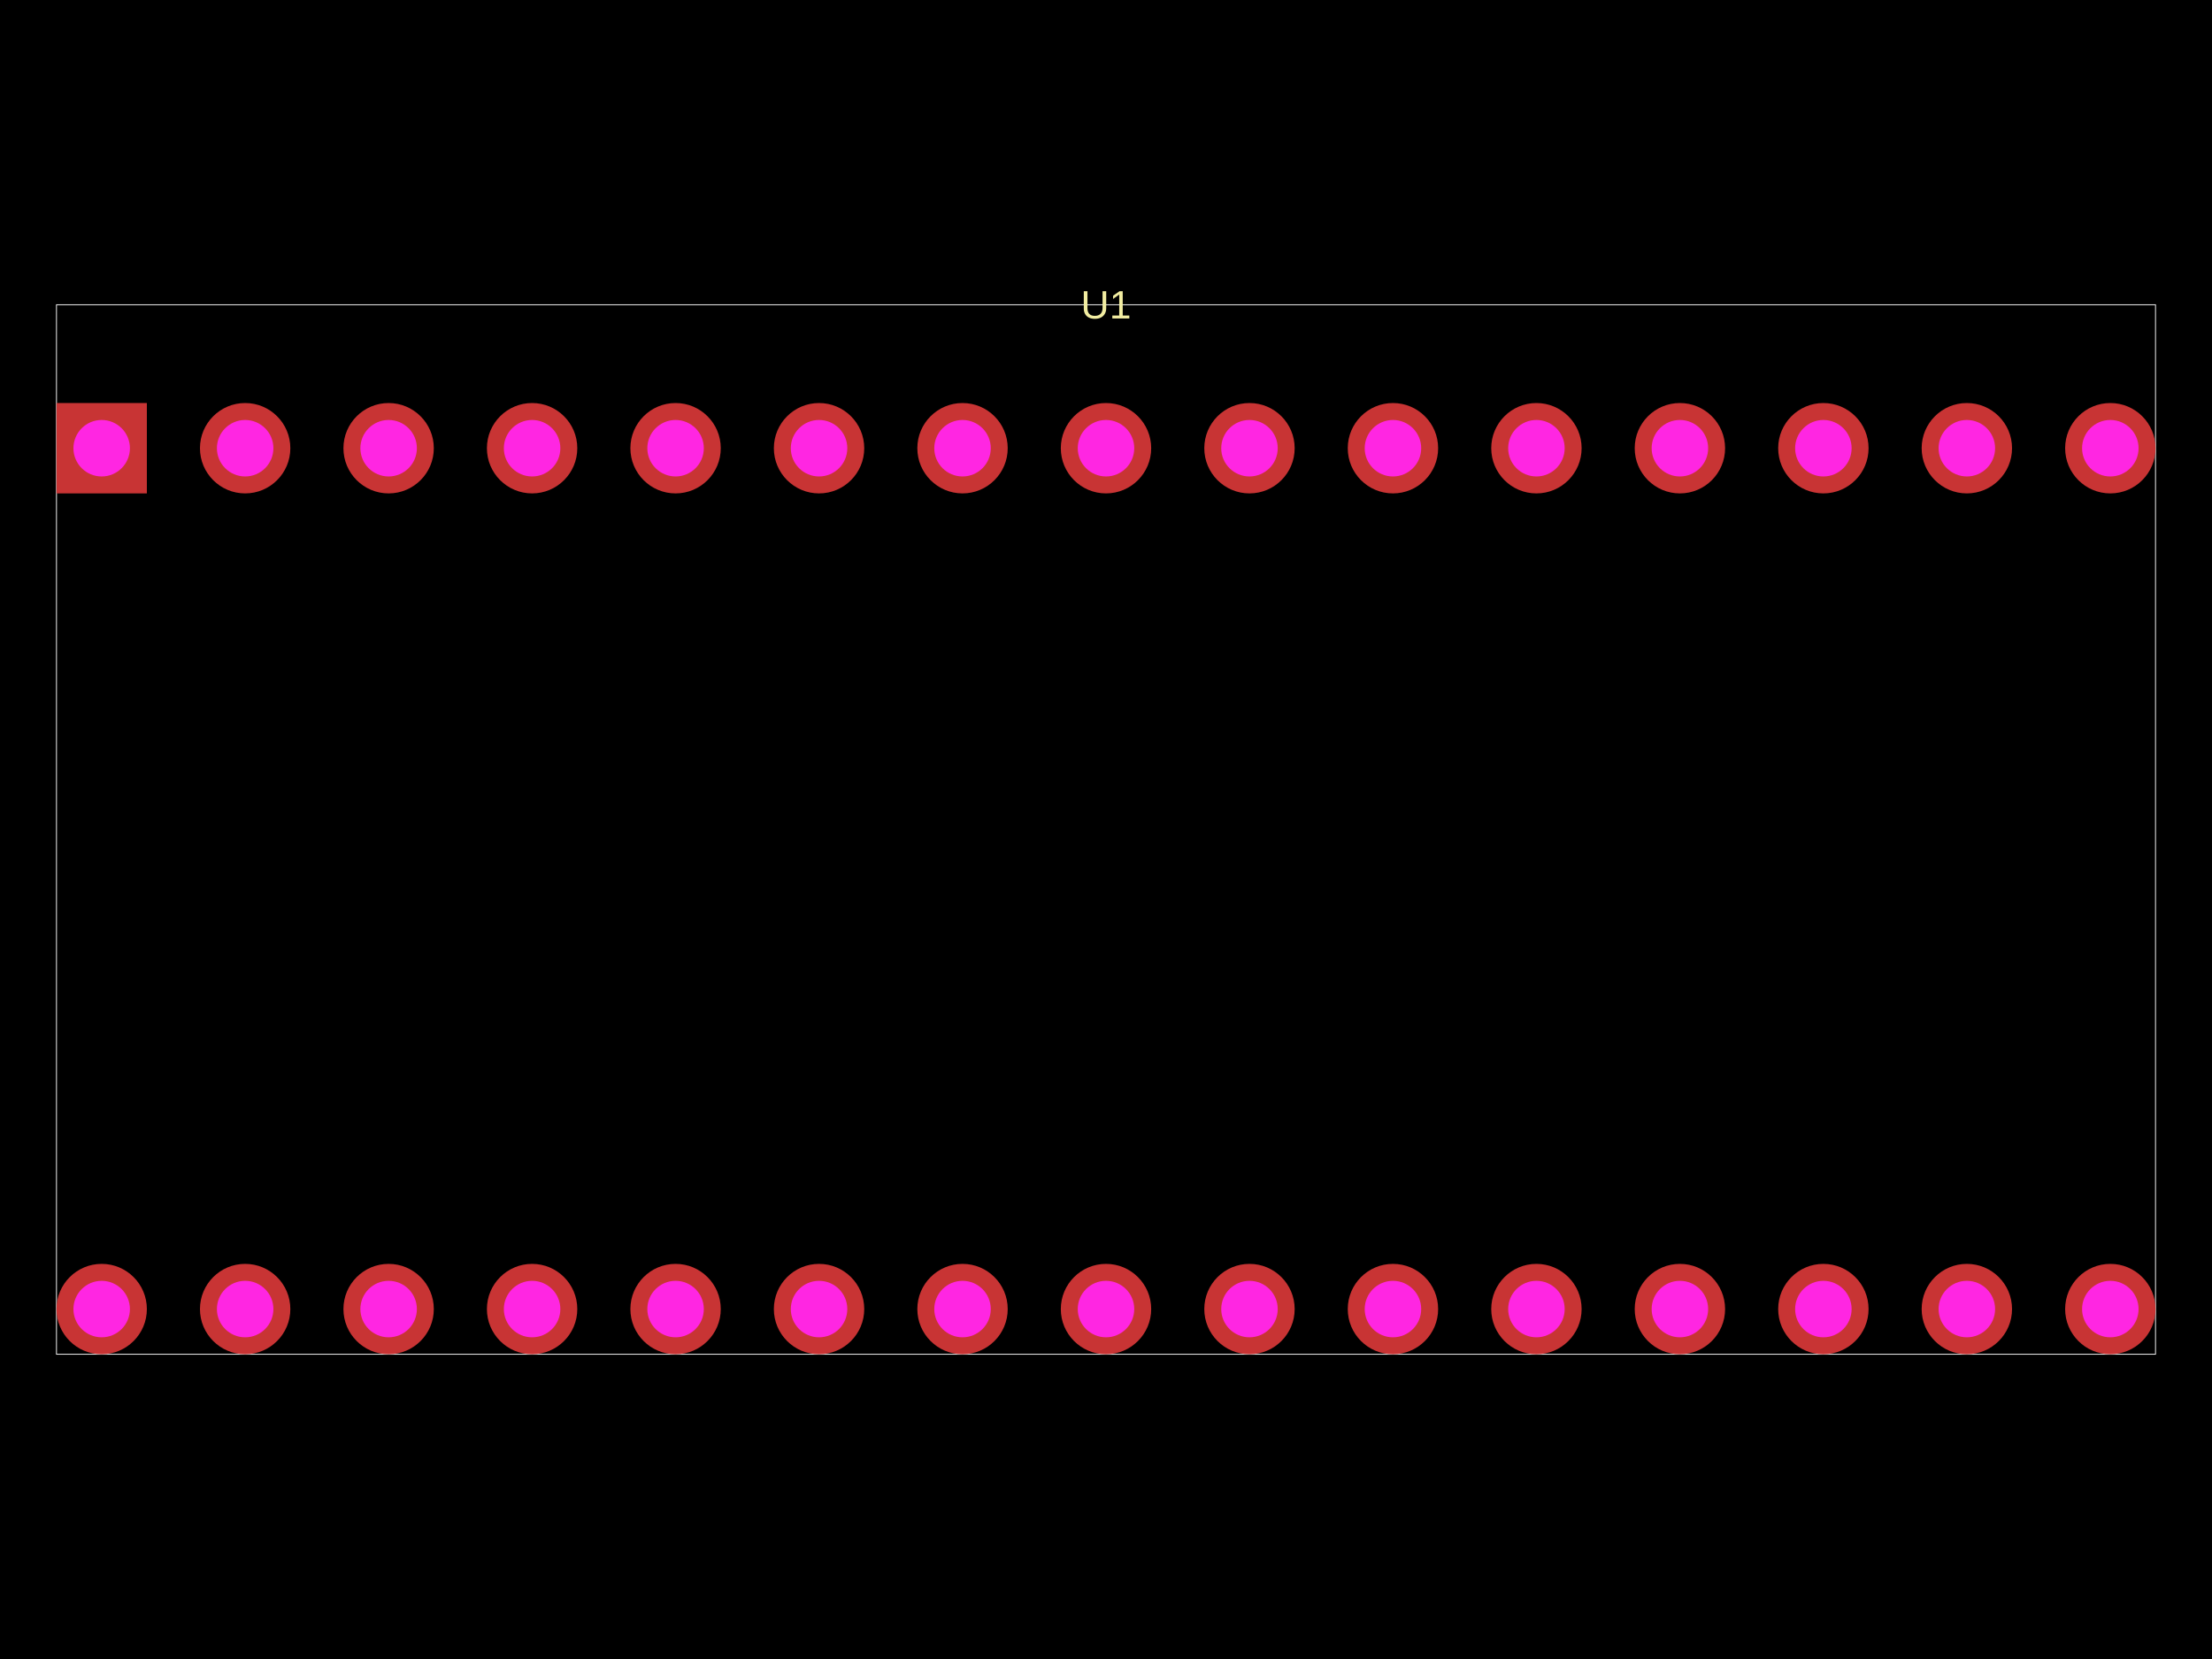
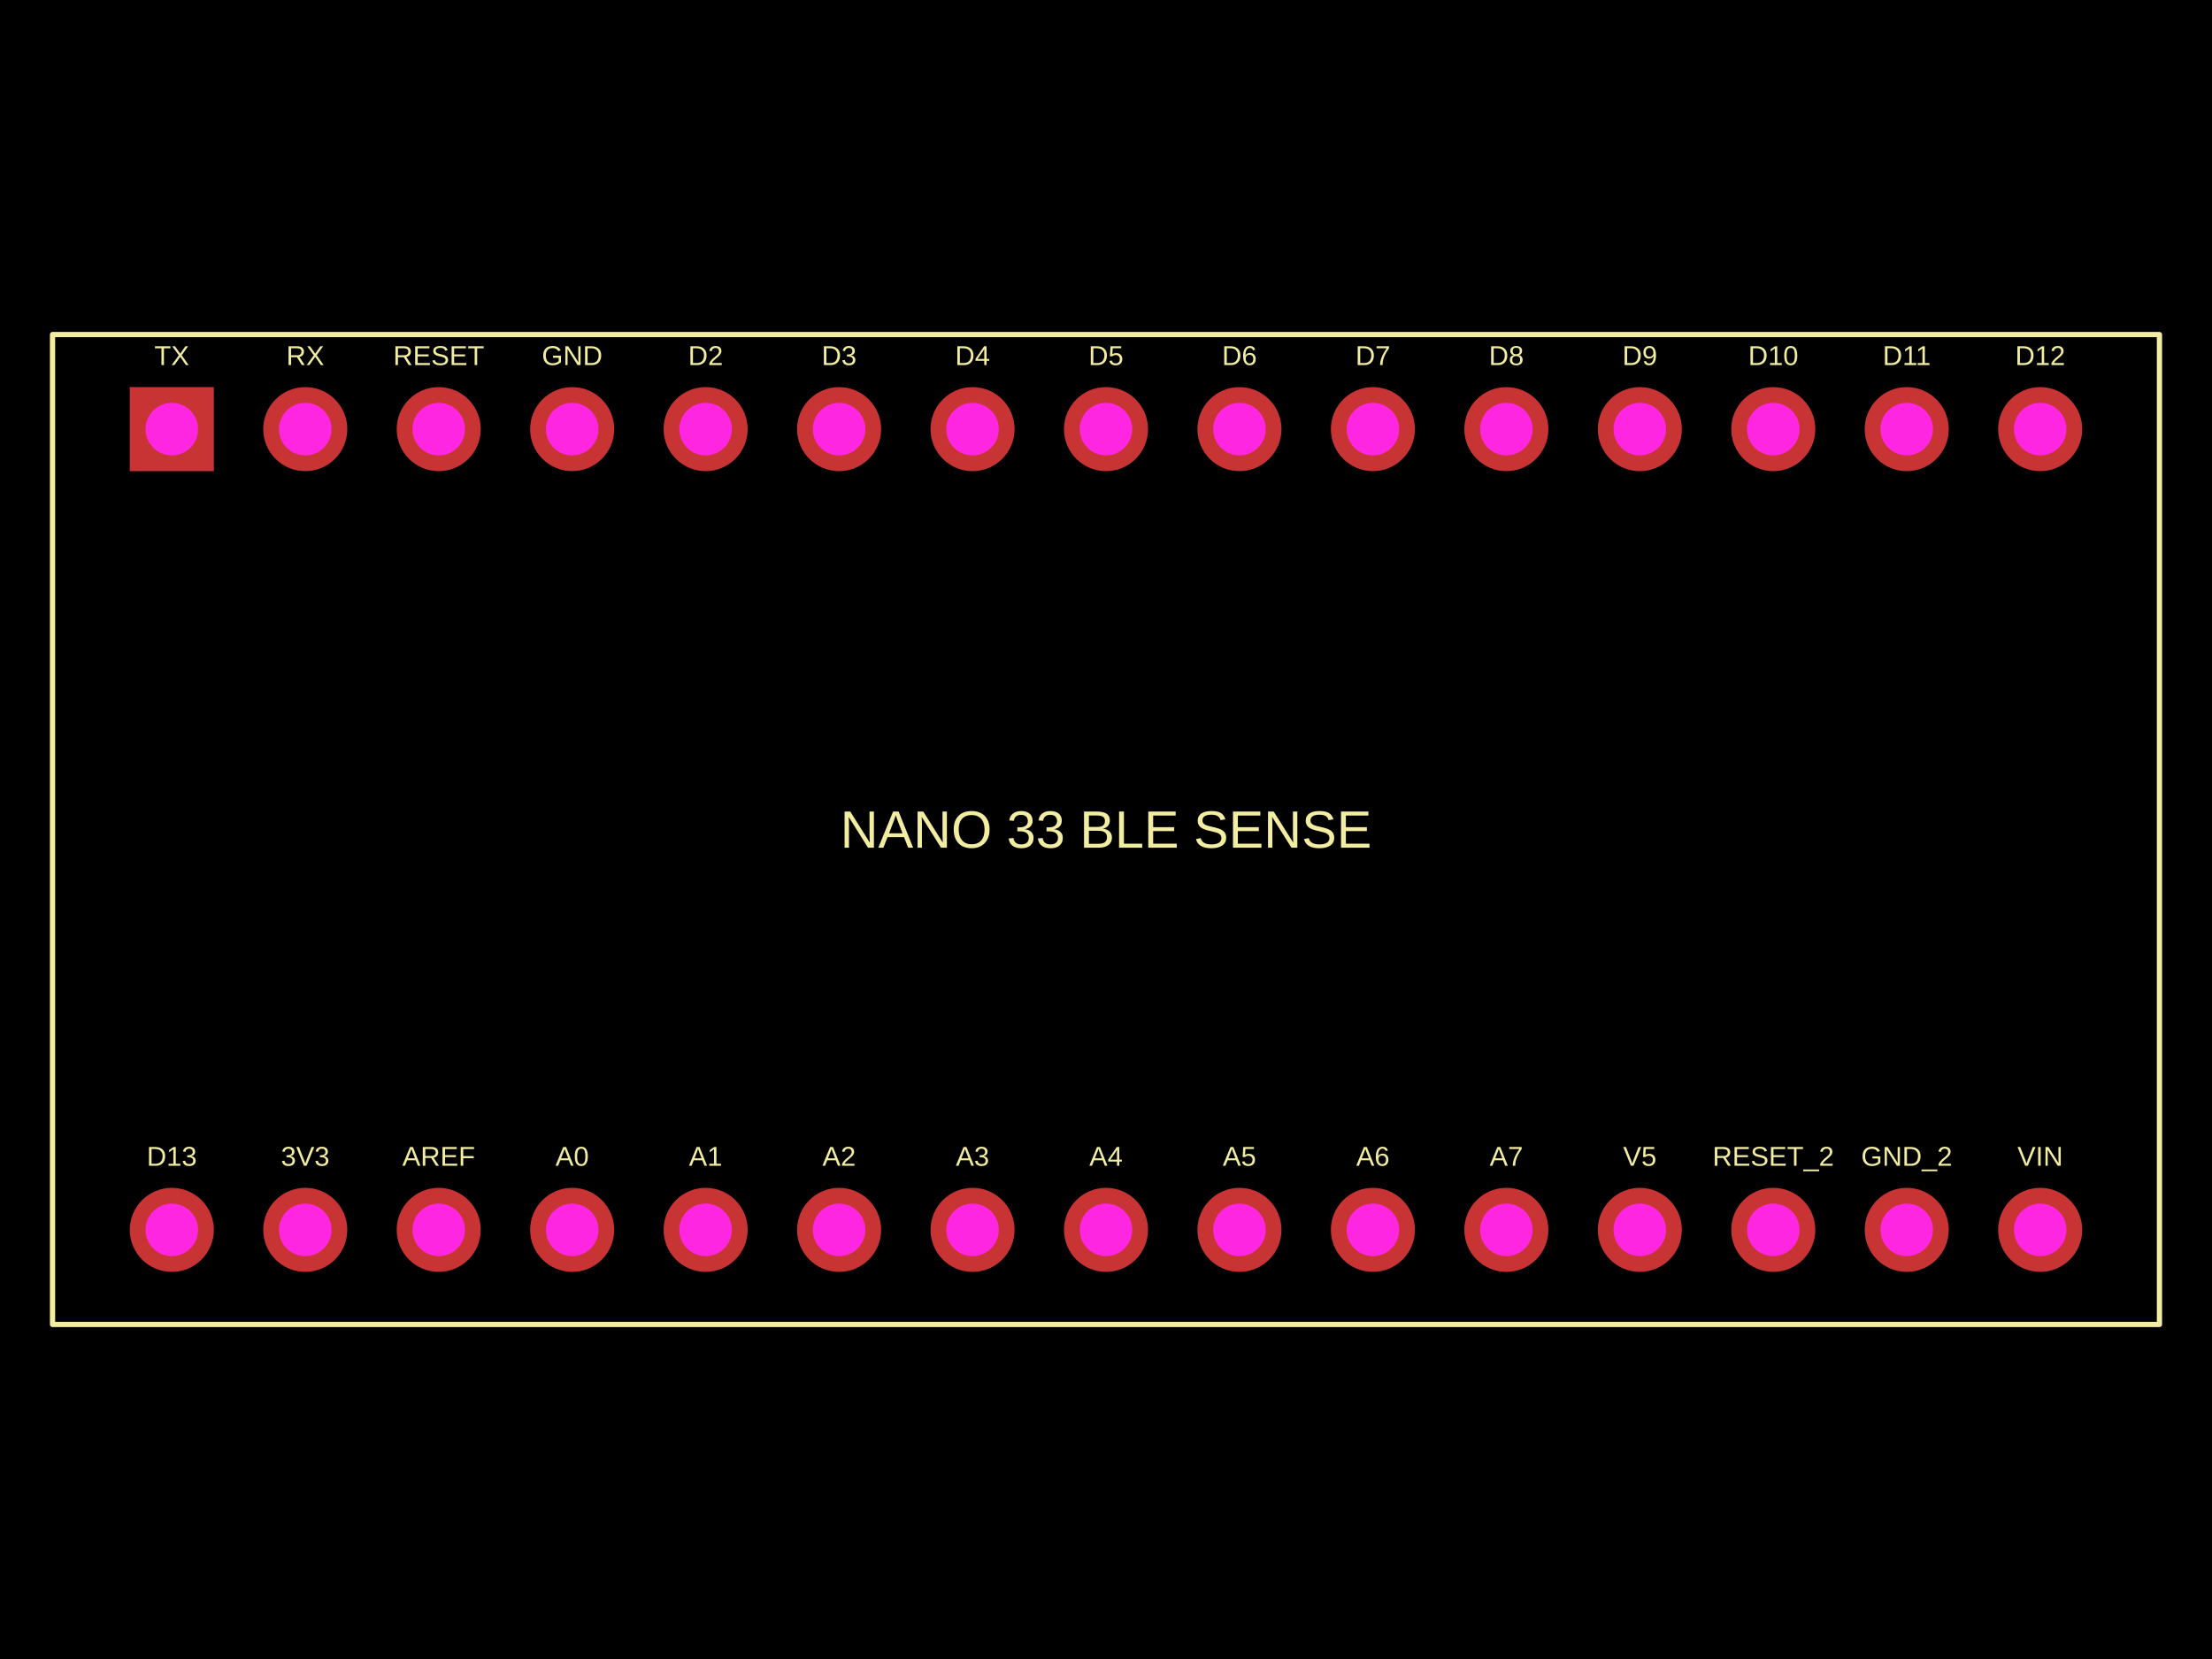
- <svg xmlns="http://www.w3.org/2000/svg" width="800" height="600" data-software-used-string="@tscircuit/core@0.0.1565">
+ <svg xmlns="http://www.w3.org/2000/svg" width="800" height="600" data-software-used-string="@tscircuit/core@0.0.1580">
  <style />
  <rect class="boundary" x="0" y="0" fill="#000" width="800" height="600" data-type="pcb_background" data-pcb-layer="global" />
-   <rect class="pcb-boundary" fill="none" stroke="#fff" stroke-width="0.3" x="20.429" y="110.215" width="759.142" height="379.571" data-type="pcb_boundary" data-pcb-layer="global" />
-   <text x="0" y="0" dx="0" dy="0" fill="#f2eda1" font-family="Arial, sans-serif" font-size="14.3" text-anchor="middle" dominant-baseline="central" transform="matrix(1,0,0,1,400,110.2145)" class="pcb-silkscreen-text pcb-silkscreen-top" data-pcb-silkscreen-text-id="pcb_silkscreen_text_0" stroke="none" data-type="pcb_silkscreen_text" data-pcb-layer="top">U1</text>
+   <rect class="pcb-boundary" fill="none" stroke="#fff" stroke-width="0.3" x="19.002" y="120.998" width="761.995" height="358.005" data-type="pcb_boundary" data-pcb-layer="global" />
+   <text x="0" y="0" dx="0" dy="0" fill="#f2eda1" font-family="Arial, sans-serif" font-size="9.881" text-anchor="middle" dominant-baseline="central" transform="matrix(1,0,0,1,62.13777,128.5986)" class="pcb-silkscreen-text pcb-silkscreen-top" data-pcb-silkscreen-text-id="pcb_silkscreen_text_0" stroke="none" data-type="pcb_silkscreen_text" data-pcb-layer="top">TX</text>
+   <text x="0" y="0" dx="0" dy="0" fill="#f2eda1" font-family="Arial, sans-serif" font-size="9.881" text-anchor="middle" dominant-baseline="central" transform="matrix(1,0,0,1,110.4038,128.5986)" class="pcb-silkscreen-text pcb-silkscreen-top" data-pcb-silkscreen-text-id="pcb_silkscreen_text_1" stroke="none" data-type="pcb_silkscreen_text" data-pcb-layer="top">RX</text>
+   <text x="0" y="0" dx="0" dy="0" fill="#f2eda1" font-family="Arial, sans-serif" font-size="9.881" text-anchor="middle" dominant-baseline="central" transform="matrix(1,0,0,1,158.6698,128.5986)" class="pcb-silkscreen-text pcb-silkscreen-top" data-pcb-silkscreen-text-id="pcb_silkscreen_text_2" stroke="none" data-type="pcb_silkscreen_text" data-pcb-layer="top">RESET</text>
+   <text x="0" y="0" dx="0" dy="0" fill="#f2eda1" font-family="Arial, sans-serif" font-size="9.881" text-anchor="middle" dominant-baseline="central" transform="matrix(1,0,0,1,206.9359,128.5986)" class="pcb-silkscreen-text pcb-silkscreen-top" data-pcb-silkscreen-text-id="pcb_silkscreen_text_3" stroke="none" data-type="pcb_silkscreen_text" data-pcb-layer="top">GND</text>
+   <text x="0" y="0" dx="0" dy="0" fill="#f2eda1" font-family="Arial, sans-serif" font-size="9.881" text-anchor="middle" dominant-baseline="central" transform="matrix(1,0,0,1,255.2019,128.5986)" class="pcb-silkscreen-text pcb-silkscreen-top" data-pcb-silkscreen-text-id="pcb_silkscreen_text_4" stroke="none" data-type="pcb_silkscreen_text" data-pcb-layer="top">D2</text>
+   <text x="0" y="0" dx="0" dy="0" fill="#f2eda1" font-family="Arial, sans-serif" font-size="9.881" text-anchor="middle" dominant-baseline="central" transform="matrix(1,0,0,1,303.4679,128.5986)" class="pcb-silkscreen-text pcb-silkscreen-top" data-pcb-silkscreen-text-id="pcb_silkscreen_text_5" stroke="none" data-type="pcb_silkscreen_text" data-pcb-layer="top">D3</text>
+   <text x="0" y="0" dx="0" dy="0" fill="#f2eda1" font-family="Arial, sans-serif" font-size="9.881" text-anchor="middle" dominant-baseline="central" transform="matrix(1,0,0,1,351.734,128.5986)" class="pcb-silkscreen-text pcb-silkscreen-top" data-pcb-silkscreen-text-id="pcb_silkscreen_text_6" stroke="none" data-type="pcb_silkscreen_text" data-pcb-layer="top">D4</text>
+   <text x="0" y="0" dx="0" dy="0" fill="#f2eda1" font-family="Arial, sans-serif" font-size="9.881" text-anchor="middle" dominant-baseline="central" transform="matrix(1,0,0,1,400,128.5986)" class="pcb-silkscreen-text pcb-silkscreen-top" data-pcb-silkscreen-text-id="pcb_silkscreen_text_7" stroke="none" data-type="pcb_silkscreen_text" data-pcb-layer="top">D5</text>
+   <text x="0" y="0" dx="0" dy="0" fill="#f2eda1" font-family="Arial, sans-serif" font-size="9.881" text-anchor="middle" dominant-baseline="central" transform="matrix(1,0,0,1,448.266,128.5986)" class="pcb-silkscreen-text pcb-silkscreen-top" data-pcb-silkscreen-text-id="pcb_silkscreen_text_8" stroke="none" data-type="pcb_silkscreen_text" data-pcb-layer="top">D6</text>
+   <text x="0" y="0" dx="0" dy="0" fill="#f2eda1" font-family="Arial, sans-serif" font-size="9.881" text-anchor="middle" dominant-baseline="central" transform="matrix(1,0,0,1,496.5321,128.5986)" class="pcb-silkscreen-text pcb-silkscreen-top" data-pcb-silkscreen-text-id="pcb_silkscreen_text_9" stroke="none" data-type="pcb_silkscreen_text" data-pcb-layer="top">D7</text>
+   <text x="0" y="0" dx="0" dy="0" fill="#f2eda1" font-family="Arial, sans-serif" font-size="9.881" text-anchor="middle" dominant-baseline="central" transform="matrix(1,0,0,1,544.7981,128.5986)" class="pcb-silkscreen-text pcb-silkscreen-top" data-pcb-silkscreen-text-id="pcb_silkscreen_text_10" stroke="none" data-type="pcb_silkscreen_text" data-pcb-layer="top">D8</text>
+   <text x="0" y="0" dx="0" dy="0" fill="#f2eda1" font-family="Arial, sans-serif" font-size="9.881" text-anchor="middle" dominant-baseline="central" transform="matrix(1,0,0,1,593.0641,128.5986)" class="pcb-silkscreen-text pcb-silkscreen-top" data-pcb-silkscreen-text-id="pcb_silkscreen_text_11" stroke="none" data-type="pcb_silkscreen_text" data-pcb-layer="top">D9</text>
+   <text x="0" y="0" dx="0" dy="0" fill="#f2eda1" font-family="Arial, sans-serif" font-size="9.881" text-anchor="middle" dominant-baseline="central" transform="matrix(1,0,0,1,641.3302,128.5986)" class="pcb-silkscreen-text pcb-silkscreen-top" data-pcb-silkscreen-text-id="pcb_silkscreen_text_12" stroke="none" data-type="pcb_silkscreen_text" data-pcb-layer="top">D10</text>
+   <text x="0" y="0" dx="0" dy="0" fill="#f2eda1" font-family="Arial, sans-serif" font-size="9.881" text-anchor="middle" dominant-baseline="central" transform="matrix(1,0,0,1,689.5962,128.5986)" class="pcb-silkscreen-text pcb-silkscreen-top" data-pcb-silkscreen-text-id="pcb_silkscreen_text_13" stroke="none" data-type="pcb_silkscreen_text" data-pcb-layer="top">D11</text>
+   <text x="0" y="0" dx="0" dy="0" fill="#f2eda1" font-family="Arial, sans-serif" font-size="9.881" text-anchor="middle" dominant-baseline="central" transform="matrix(1,0,0,1,737.8622,128.5986)" class="pcb-silkscreen-text pcb-silkscreen-top" data-pcb-silkscreen-text-id="pcb_silkscreen_text_14" stroke="none" data-type="pcb_silkscreen_text" data-pcb-layer="top">D12</text>
+   <text x="0" y="0" dx="0" dy="0" fill="#f2eda1" font-family="Arial, sans-serif" font-size="9.881" text-anchor="middle" dominant-baseline="central" transform="matrix(1,0,0,1,62.13777,418.1948)" class="pcb-silkscreen-text pcb-silkscreen-top" data-pcb-silkscreen-text-id="pcb_silkscreen_text_15" stroke="none" data-type="pcb_silkscreen_text" data-pcb-layer="top">D13</text>
+   <text x="0" y="0" dx="0" dy="0" fill="#f2eda1" font-family="Arial, sans-serif" font-size="9.881" text-anchor="middle" dominant-baseline="central" transform="matrix(1,0,0,1,110.4038,418.1948)" class="pcb-silkscreen-text pcb-silkscreen-top" data-pcb-silkscreen-text-id="pcb_silkscreen_text_16" stroke="none" data-type="pcb_silkscreen_text" data-pcb-layer="top">3V3</text>
+   <text x="0" y="0" dx="0" dy="0" fill="#f2eda1" font-family="Arial, sans-serif" font-size="9.881" text-anchor="middle" dominant-baseline="central" transform="matrix(1,0,0,1,158.6698,418.1948)" class="pcb-silkscreen-text pcb-silkscreen-top" data-pcb-silkscreen-text-id="pcb_silkscreen_text_17" stroke="none" data-type="pcb_silkscreen_text" data-pcb-layer="top">AREF</text>
+   <text x="0" y="0" dx="0" dy="0" fill="#f2eda1" font-family="Arial, sans-serif" font-size="9.881" text-anchor="middle" dominant-baseline="central" transform="matrix(1,0,0,1,206.9359,418.1948)" class="pcb-silkscreen-text pcb-silkscreen-top" data-pcb-silkscreen-text-id="pcb_silkscreen_text_18" stroke="none" data-type="pcb_silkscreen_text" data-pcb-layer="top">A0</text>
+   <text x="0" y="0" dx="0" dy="0" fill="#f2eda1" font-family="Arial, sans-serif" font-size="9.881" text-anchor="middle" dominant-baseline="central" transform="matrix(1,0,0,1,255.2019,418.1948)" class="pcb-silkscreen-text pcb-silkscreen-top" data-pcb-silkscreen-text-id="pcb_silkscreen_text_19" stroke="none" data-type="pcb_silkscreen_text" data-pcb-layer="top">A1</text>
+   <text x="0" y="0" dx="0" dy="0" fill="#f2eda1" font-family="Arial, sans-serif" font-size="9.881" text-anchor="middle" dominant-baseline="central" transform="matrix(1,0,0,1,303.4679,418.1948)" class="pcb-silkscreen-text pcb-silkscreen-top" data-pcb-silkscreen-text-id="pcb_silkscreen_text_20" stroke="none" data-type="pcb_silkscreen_text" data-pcb-layer="top">A2</text>
+   <text x="0" y="0" dx="0" dy="0" fill="#f2eda1" font-family="Arial, sans-serif" font-size="9.881" text-anchor="middle" dominant-baseline="central" transform="matrix(1,0,0,1,351.734,418.1948)" class="pcb-silkscreen-text pcb-silkscreen-top" data-pcb-silkscreen-text-id="pcb_silkscreen_text_21" stroke="none" data-type="pcb_silkscreen_text" data-pcb-layer="top">A3</text>
+   <text x="0" y="0" dx="0" dy="0" fill="#f2eda1" font-family="Arial, sans-serif" font-size="9.881" text-anchor="middle" dominant-baseline="central" transform="matrix(1,0,0,1,400,418.1948)" class="pcb-silkscreen-text pcb-silkscreen-top" data-pcb-silkscreen-text-id="pcb_silkscreen_text_22" stroke="none" data-type="pcb_silkscreen_text" data-pcb-layer="top">A4</text>
+   <text x="0" y="0" dx="0" dy="0" fill="#f2eda1" font-family="Arial, sans-serif" font-size="9.881" text-anchor="middle" dominant-baseline="central" transform="matrix(1,0,0,1,448.266,418.1948)" class="pcb-silkscreen-text pcb-silkscreen-top" data-pcb-silkscreen-text-id="pcb_silkscreen_text_23" stroke="none" data-type="pcb_silkscreen_text" data-pcb-layer="top">A5</text>
+   <text x="0" y="0" dx="0" dy="0" fill="#f2eda1" font-family="Arial, sans-serif" font-size="9.881" text-anchor="middle" dominant-baseline="central" transform="matrix(1,0,0,1,496.5321,418.1948)" class="pcb-silkscreen-text pcb-silkscreen-top" data-pcb-silkscreen-text-id="pcb_silkscreen_text_24" stroke="none" data-type="pcb_silkscreen_text" data-pcb-layer="top">A6</text>
+   <text x="0" y="0" dx="0" dy="0" fill="#f2eda1" font-family="Arial, sans-serif" font-size="9.881" text-anchor="middle" dominant-baseline="central" transform="matrix(1,0,0,1,544.7981,418.1948)" class="pcb-silkscreen-text pcb-silkscreen-top" data-pcb-silkscreen-text-id="pcb_silkscreen_text_25" stroke="none" data-type="pcb_silkscreen_text" data-pcb-layer="top">A7</text>
+   <text x="0" y="0" dx="0" dy="0" fill="#f2eda1" font-family="Arial, sans-serif" font-size="9.881" text-anchor="middle" dominant-baseline="central" transform="matrix(1,0,0,1,593.0641,418.1948)" class="pcb-silkscreen-text pcb-silkscreen-top" data-pcb-silkscreen-text-id="pcb_silkscreen_text_26" stroke="none" data-type="pcb_silkscreen_text" data-pcb-layer="top">V5</text>
+   <text x="0" y="0" dx="0" dy="0" fill="#f2eda1" font-family="Arial, sans-serif" font-size="9.881" text-anchor="middle" dominant-baseline="central" transform="matrix(1,0,0,1,641.3302,418.1948)" class="pcb-silkscreen-text pcb-silkscreen-top" data-pcb-silkscreen-text-id="pcb_silkscreen_text_27" stroke="none" data-type="pcb_silkscreen_text" data-pcb-layer="top">RESET_2</text>
+   <text x="0" y="0" dx="0" dy="0" fill="#f2eda1" font-family="Arial, sans-serif" font-size="9.881" text-anchor="middle" dominant-baseline="central" transform="matrix(1,0,0,1,689.5962,418.1948)" class="pcb-silkscreen-text pcb-silkscreen-top" data-pcb-silkscreen-text-id="pcb_silkscreen_text_28" stroke="none" data-type="pcb_silkscreen_text" data-pcb-layer="top">GND_2</text>
+   <text x="0" y="0" dx="0" dy="0" fill="#f2eda1" font-family="Arial, sans-serif" font-size="9.881" text-anchor="middle" dominant-baseline="central" transform="matrix(1,0,0,1,737.8622,418.1948)" class="pcb-silkscreen-text pcb-silkscreen-top" data-pcb-silkscreen-text-id="pcb_silkscreen_text_29" stroke="none" data-type="pcb_silkscreen_text" data-pcb-layer="top">VIN</text>
+   <path class="pcb-silkscreen pcb-silkscreen-top" d="M 19.002 479.002 L 780.998 479.002 L 780.998 120.998 L 19.002 120.998 L 19.002 479.002 Z" fill="none" stroke="#f2eda1" stroke-width="1.9" stroke-linecap="round" stroke-linejoin="round" data-pcb-component-id="pcb_component_0" data-pcb-silkscreen-path-id="pcb_silkscreen_path_0" data-type="pcb_silkscreen_path" data-pcb-layer="top" />
+   <text x="0" y="0" dx="0" dy="0" fill="#f2eda1" font-family="Arial, sans-serif" font-size="19.002" text-anchor="middle" dominant-baseline="central" transform="matrix(1,0,0,1,400,300)" class="pcb-silkscreen-text pcb-silkscreen-top" data-pcb-silkscreen-text-id="pcb_silkscreen_text_30" stroke="none" data-type="pcb_silkscreen_text" data-pcb-layer="top">NANO 33 BLE SENSE</text>
  <g data-type="pcb_plated_hole" data-pcb-layer="through" data-pad-name="U1.TX">
-     <rect class="pcb-hole-outer-pad" fill="rgb(200, 52, 52)" x="20.429" y="145.761" width="32.686" height="32.686" data-type="pcb_plated_hole" data-pcb-layer="top" />
-     <circle class="pcb-hole-inner" fill="#FF26E2" cx="36.772" cy="162.104" r="10.215" data-type="pcb_plated_hole_drill" data-pcb-layer="drill" />
+     <rect class="pcb-hole-outer-pad" fill="rgb(200, 52, 52)" x="46.936" y="140" width="30.404" height="30.404" data-type="pcb_plated_hole" data-pcb-layer="top" />
+     <circle class="pcb-hole-inner" fill="#FF26E2" cx="62.138" cy="155.202" r="9.501" data-type="pcb_plated_hole_drill" data-pcb-layer="drill" />
  </g>
  <g data-type="pcb_plated_hole" data-pcb-layer="through" data-pad-name="U1.RX">
-     <circle class="pcb-hole-outer" fill="rgb(200, 52, 52)" cx="88.662" cy="162.104" r="16.343" data-type="pcb_plated_hole" data-pcb-layer="top" />
-     <circle class="pcb-hole-inner" fill="#FF26E2" cx="88.662" cy="162.104" r="10.215" data-type="pcb_plated_hole_drill" data-pcb-layer="drill" />
+     <circle class="pcb-hole-outer" fill="rgb(200, 52, 52)" cx="110.404" cy="155.202" r="15.202" data-type="pcb_plated_hole" data-pcb-layer="top" />
+     <circle class="pcb-hole-inner" fill="#FF26E2" cx="110.404" cy="155.202" r="9.501" data-type="pcb_plated_hole_drill" data-pcb-layer="drill" />
  </g>
  <g data-type="pcb_plated_hole" data-pcb-layer="through" data-pad-name="U1.RESET">
-     <circle class="pcb-hole-outer" fill="rgb(200, 52, 52)" cx="140.552" cy="162.104" r="16.343" data-type="pcb_plated_hole" data-pcb-layer="top" />
-     <circle class="pcb-hole-inner" fill="#FF26E2" cx="140.552" cy="162.104" r="10.215" data-type="pcb_plated_hole_drill" data-pcb-layer="drill" />
+     <circle class="pcb-hole-outer" fill="rgb(200, 52, 52)" cx="158.67" cy="155.202" r="15.202" data-type="pcb_plated_hole" data-pcb-layer="top" />
+     <circle class="pcb-hole-inner" fill="#FF26E2" cx="158.67" cy="155.202" r="9.501" data-type="pcb_plated_hole_drill" data-pcb-layer="drill" />
  </g>
  <g data-type="pcb_plated_hole" data-pcb-layer="through" data-pad-name="U1.GND">
-     <circle class="pcb-hole-outer" fill="rgb(200, 52, 52)" cx="192.441" cy="162.104" r="16.343" data-type="pcb_plated_hole" data-pcb-layer="top" />
-     <circle class="pcb-hole-inner" fill="#FF26E2" cx="192.441" cy="162.104" r="10.215" data-type="pcb_plated_hole_drill" data-pcb-layer="drill" />
+     <circle class="pcb-hole-outer" fill="rgb(200, 52, 52)" cx="206.936" cy="155.202" r="15.202" data-type="pcb_plated_hole" data-pcb-layer="top" />
+     <circle class="pcb-hole-inner" fill="#FF26E2" cx="206.936" cy="155.202" r="9.501" data-type="pcb_plated_hole_drill" data-pcb-layer="drill" />
  </g>
  <g data-type="pcb_plated_hole" data-pcb-layer="through" data-pad-name="U1.D2">
-     <circle class="pcb-hole-outer" fill="rgb(200, 52, 52)" cx="244.331" cy="162.104" r="16.343" data-type="pcb_plated_hole" data-pcb-layer="top" />
-     <circle class="pcb-hole-inner" fill="#FF26E2" cx="244.331" cy="162.104" r="10.215" data-type="pcb_plated_hole_drill" data-pcb-layer="drill" />
+     <circle class="pcb-hole-outer" fill="rgb(200, 52, 52)" cx="255.202" cy="155.202" r="15.202" data-type="pcb_plated_hole" data-pcb-layer="top" />
+     <circle class="pcb-hole-inner" fill="#FF26E2" cx="255.202" cy="155.202" r="9.501" data-type="pcb_plated_hole_drill" data-pcb-layer="drill" />
  </g>
  <g data-type="pcb_plated_hole" data-pcb-layer="through" data-pad-name="U1.D3">
-     <circle class="pcb-hole-outer" fill="rgb(200, 52, 52)" cx="296.221" cy="162.104" r="16.343" data-type="pcb_plated_hole" data-pcb-layer="top" />
-     <circle class="pcb-hole-inner" fill="#FF26E2" cx="296.221" cy="162.104" r="10.215" data-type="pcb_plated_hole_drill" data-pcb-layer="drill" />
+     <circle class="pcb-hole-outer" fill="rgb(200, 52, 52)" cx="303.468" cy="155.202" r="15.202" data-type="pcb_plated_hole" data-pcb-layer="top" />
+     <circle class="pcb-hole-inner" fill="#FF26E2" cx="303.468" cy="155.202" r="9.501" data-type="pcb_plated_hole_drill" data-pcb-layer="drill" />
  </g>
  <g data-type="pcb_plated_hole" data-pcb-layer="through" data-pad-name="U1.D4">
-     <circle class="pcb-hole-outer" fill="rgb(200, 52, 52)" cx="348.11" cy="162.104" r="16.343" data-type="pcb_plated_hole" data-pcb-layer="top" />
-     <circle class="pcb-hole-inner" fill="#FF26E2" cx="348.11" cy="162.104" r="10.215" data-type="pcb_plated_hole_drill" data-pcb-layer="drill" />
+     <circle class="pcb-hole-outer" fill="rgb(200, 52, 52)" cx="351.734" cy="155.202" r="15.202" data-type="pcb_plated_hole" data-pcb-layer="top" />
+     <circle class="pcb-hole-inner" fill="#FF26E2" cx="351.734" cy="155.202" r="9.501" data-type="pcb_plated_hole_drill" data-pcb-layer="drill" />
  </g>
  <g data-type="pcb_plated_hole" data-pcb-layer="through" data-pad-name="U1.D5">
-     <circle class="pcb-hole-outer" fill="rgb(200, 52, 52)" cx="400" cy="162.104" r="16.343" data-type="pcb_plated_hole" data-pcb-layer="top" />
-     <circle class="pcb-hole-inner" fill="#FF26E2" cx="400" cy="162.104" r="10.215" data-type="pcb_plated_hole_drill" data-pcb-layer="drill" />
+     <circle class="pcb-hole-outer" fill="rgb(200, 52, 52)" cx="400" cy="155.202" r="15.202" data-type="pcb_plated_hole" data-pcb-layer="top" />
+     <circle class="pcb-hole-inner" fill="#FF26E2" cx="400" cy="155.202" r="9.501" data-type="pcb_plated_hole_drill" data-pcb-layer="drill" />
  </g>
  <g data-type="pcb_plated_hole" data-pcb-layer="through" data-pad-name="U1.D6">
-     <circle class="pcb-hole-outer" fill="rgb(200, 52, 52)" cx="451.89" cy="162.104" r="16.343" data-type="pcb_plated_hole" data-pcb-layer="top" />
-     <circle class="pcb-hole-inner" fill="#FF26E2" cx="451.89" cy="162.104" r="10.215" data-type="pcb_plated_hole_drill" data-pcb-layer="drill" />
+     <circle class="pcb-hole-outer" fill="rgb(200, 52, 52)" cx="448.266" cy="155.202" r="15.202" data-type="pcb_plated_hole" data-pcb-layer="top" />
+     <circle class="pcb-hole-inner" fill="#FF26E2" cx="448.266" cy="155.202" r="9.501" data-type="pcb_plated_hole_drill" data-pcb-layer="drill" />
  </g>
  <g data-type="pcb_plated_hole" data-pcb-layer="through" data-pad-name="U1.D7">
-     <circle class="pcb-hole-outer" fill="rgb(200, 52, 52)" cx="503.779" cy="162.104" r="16.343" data-type="pcb_plated_hole" data-pcb-layer="top" />
-     <circle class="pcb-hole-inner" fill="#FF26E2" cx="503.779" cy="162.104" r="10.215" data-type="pcb_plated_hole_drill" data-pcb-layer="drill" />
+     <circle class="pcb-hole-outer" fill="rgb(200, 52, 52)" cx="496.532" cy="155.202" r="15.202" data-type="pcb_plated_hole" data-pcb-layer="top" />
+     <circle class="pcb-hole-inner" fill="#FF26E2" cx="496.532" cy="155.202" r="9.501" data-type="pcb_plated_hole_drill" data-pcb-layer="drill" />
  </g>
  <g data-type="pcb_plated_hole" data-pcb-layer="through" data-pad-name="U1.D8">
-     <circle class="pcb-hole-outer" fill="rgb(200, 52, 52)" cx="555.669" cy="162.104" r="16.343" data-type="pcb_plated_hole" data-pcb-layer="top" />
-     <circle class="pcb-hole-inner" fill="#FF26E2" cx="555.669" cy="162.104" r="10.215" data-type="pcb_plated_hole_drill" data-pcb-layer="drill" />
+     <circle class="pcb-hole-outer" fill="rgb(200, 52, 52)" cx="544.798" cy="155.202" r="15.202" data-type="pcb_plated_hole" data-pcb-layer="top" />
+     <circle class="pcb-hole-inner" fill="#FF26E2" cx="544.798" cy="155.202" r="9.501" data-type="pcb_plated_hole_drill" data-pcb-layer="drill" />
  </g>
  <g data-type="pcb_plated_hole" data-pcb-layer="through" data-pad-name="U1.D9">
-     <circle class="pcb-hole-outer" fill="rgb(200, 52, 52)" cx="607.559" cy="162.104" r="16.343" data-type="pcb_plated_hole" data-pcb-layer="top" />
-     <circle class="pcb-hole-inner" fill="#FF26E2" cx="607.559" cy="162.104" r="10.215" data-type="pcb_plated_hole_drill" data-pcb-layer="drill" />
+     <circle class="pcb-hole-outer" fill="rgb(200, 52, 52)" cx="593.064" cy="155.202" r="15.202" data-type="pcb_plated_hole" data-pcb-layer="top" />
+     <circle class="pcb-hole-inner" fill="#FF26E2" cx="593.064" cy="155.202" r="9.501" data-type="pcb_plated_hole_drill" data-pcb-layer="drill" />
  </g>
  <g data-type="pcb_plated_hole" data-pcb-layer="through" data-pad-name="U1.D10">
-     <circle class="pcb-hole-outer" fill="rgb(200, 52, 52)" cx="659.448" cy="162.104" r="16.343" data-type="pcb_plated_hole" data-pcb-layer="top" />
-     <circle class="pcb-hole-inner" fill="#FF26E2" cx="659.448" cy="162.104" r="10.215" data-type="pcb_plated_hole_drill" data-pcb-layer="drill" />
+     <circle class="pcb-hole-outer" fill="rgb(200, 52, 52)" cx="641.33" cy="155.202" r="15.202" data-type="pcb_plated_hole" data-pcb-layer="top" />
+     <circle class="pcb-hole-inner" fill="#FF26E2" cx="641.33" cy="155.202" r="9.501" data-type="pcb_plated_hole_drill" data-pcb-layer="drill" />
  </g>
  <g data-type="pcb_plated_hole" data-pcb-layer="through" data-pad-name="U1.D11">
-     <circle class="pcb-hole-outer" fill="rgb(200, 52, 52)" cx="711.338" cy="162.104" r="16.343" data-type="pcb_plated_hole" data-pcb-layer="top" />
-     <circle class="pcb-hole-inner" fill="#FF26E2" cx="711.338" cy="162.104" r="10.215" data-type="pcb_plated_hole_drill" data-pcb-layer="drill" />
+     <circle class="pcb-hole-outer" fill="rgb(200, 52, 52)" cx="689.596" cy="155.202" r="15.202" data-type="pcb_plated_hole" data-pcb-layer="top" />
+     <circle class="pcb-hole-inner" fill="#FF26E2" cx="689.596" cy="155.202" r="9.501" data-type="pcb_plated_hole_drill" data-pcb-layer="drill" />
  </g>
  <g data-type="pcb_plated_hole" data-pcb-layer="through" data-pad-name="U1.D12">
-     <circle class="pcb-hole-outer" fill="rgb(200, 52, 52)" cx="763.228" cy="162.104" r="16.343" data-type="pcb_plated_hole" data-pcb-layer="top" />
-     <circle class="pcb-hole-inner" fill="#FF26E2" cx="763.228" cy="162.104" r="10.215" data-type="pcb_plated_hole_drill" data-pcb-layer="drill" />
+     <circle class="pcb-hole-outer" fill="rgb(200, 52, 52)" cx="737.862" cy="155.202" r="15.202" data-type="pcb_plated_hole" data-pcb-layer="top" />
+     <circle class="pcb-hole-inner" fill="#FF26E2" cx="737.862" cy="155.202" r="9.501" data-type="pcb_plated_hole_drill" data-pcb-layer="drill" />
  </g>
  <g data-type="pcb_plated_hole" data-pcb-layer="through" data-pad-name="U1.D13">
-     <circle class="pcb-hole-outer" fill="rgb(200, 52, 52)" cx="36.772" cy="473.442" r="16.343" data-type="pcb_plated_hole" data-pcb-layer="top" />
-     <circle class="pcb-hole-inner" fill="#FF26E2" cx="36.772" cy="473.442" r="10.215" data-type="pcb_plated_hole_drill" data-pcb-layer="drill" />
+     <circle class="pcb-hole-outer" fill="rgb(200, 52, 52)" cx="62.138" cy="444.798" r="15.202" data-type="pcb_plated_hole" data-pcb-layer="top" />
+     <circle class="pcb-hole-inner" fill="#FF26E2" cx="62.138" cy="444.798" r="9.501" data-type="pcb_plated_hole_drill" data-pcb-layer="drill" />
  </g>
  <g data-type="pcb_plated_hole" data-pcb-layer="through" data-pad-name="U1.3V3">
-     <circle class="pcb-hole-outer" fill="rgb(200, 52, 52)" cx="88.662" cy="473.442" r="16.343" data-type="pcb_plated_hole" data-pcb-layer="top" />
-     <circle class="pcb-hole-inner" fill="#FF26E2" cx="88.662" cy="473.442" r="10.215" data-type="pcb_plated_hole_drill" data-pcb-layer="drill" />
+     <circle class="pcb-hole-outer" fill="rgb(200, 52, 52)" cx="110.404" cy="444.798" r="15.202" data-type="pcb_plated_hole" data-pcb-layer="top" />
+     <circle class="pcb-hole-inner" fill="#FF26E2" cx="110.404" cy="444.798" r="9.501" data-type="pcb_plated_hole_drill" data-pcb-layer="drill" />
  </g>
  <g data-type="pcb_plated_hole" data-pcb-layer="through" data-pad-name="U1.AREF">
-     <circle class="pcb-hole-outer" fill="rgb(200, 52, 52)" cx="140.552" cy="473.442" r="16.343" data-type="pcb_plated_hole" data-pcb-layer="top" />
-     <circle class="pcb-hole-inner" fill="#FF26E2" cx="140.552" cy="473.442" r="10.215" data-type="pcb_plated_hole_drill" data-pcb-layer="drill" />
+     <circle class="pcb-hole-outer" fill="rgb(200, 52, 52)" cx="158.67" cy="444.798" r="15.202" data-type="pcb_plated_hole" data-pcb-layer="top" />
+     <circle class="pcb-hole-inner" fill="#FF26E2" cx="158.67" cy="444.798" r="9.501" data-type="pcb_plated_hole_drill" data-pcb-layer="drill" />
  </g>
  <g data-type="pcb_plated_hole" data-pcb-layer="through" data-pad-name="U1.A0">
-     <circle class="pcb-hole-outer" fill="rgb(200, 52, 52)" cx="192.441" cy="473.442" r="16.343" data-type="pcb_plated_hole" data-pcb-layer="top" />
-     <circle class="pcb-hole-inner" fill="#FF26E2" cx="192.441" cy="473.442" r="10.215" data-type="pcb_plated_hole_drill" data-pcb-layer="drill" />
+     <circle class="pcb-hole-outer" fill="rgb(200, 52, 52)" cx="206.936" cy="444.798" r="15.202" data-type="pcb_plated_hole" data-pcb-layer="top" />
+     <circle class="pcb-hole-inner" fill="#FF26E2" cx="206.936" cy="444.798" r="9.501" data-type="pcb_plated_hole_drill" data-pcb-layer="drill" />
  </g>
  <g data-type="pcb_plated_hole" data-pcb-layer="through" data-pad-name="U1.A1">
-     <circle class="pcb-hole-outer" fill="rgb(200, 52, 52)" cx="244.331" cy="473.442" r="16.343" data-type="pcb_plated_hole" data-pcb-layer="top" />
-     <circle class="pcb-hole-inner" fill="#FF26E2" cx="244.331" cy="473.442" r="10.215" data-type="pcb_plated_hole_drill" data-pcb-layer="drill" />
+     <circle class="pcb-hole-outer" fill="rgb(200, 52, 52)" cx="255.202" cy="444.798" r="15.202" data-type="pcb_plated_hole" data-pcb-layer="top" />
+     <circle class="pcb-hole-inner" fill="#FF26E2" cx="255.202" cy="444.798" r="9.501" data-type="pcb_plated_hole_drill" data-pcb-layer="drill" />
  </g>
  <g data-type="pcb_plated_hole" data-pcb-layer="through" data-pad-name="U1.A2">
-     <circle class="pcb-hole-outer" fill="rgb(200, 52, 52)" cx="296.221" cy="473.442" r="16.343" data-type="pcb_plated_hole" data-pcb-layer="top" />
-     <circle class="pcb-hole-inner" fill="#FF26E2" cx="296.221" cy="473.442" r="10.215" data-type="pcb_plated_hole_drill" data-pcb-layer="drill" />
+     <circle class="pcb-hole-outer" fill="rgb(200, 52, 52)" cx="303.468" cy="444.798" r="15.202" data-type="pcb_plated_hole" data-pcb-layer="top" />
+     <circle class="pcb-hole-inner" fill="#FF26E2" cx="303.468" cy="444.798" r="9.501" data-type="pcb_plated_hole_drill" data-pcb-layer="drill" />
  </g>
  <g data-type="pcb_plated_hole" data-pcb-layer="through" data-pad-name="U1.A3">
-     <circle class="pcb-hole-outer" fill="rgb(200, 52, 52)" cx="348.11" cy="473.442" r="16.343" data-type="pcb_plated_hole" data-pcb-layer="top" />
-     <circle class="pcb-hole-inner" fill="#FF26E2" cx="348.11" cy="473.442" r="10.215" data-type="pcb_plated_hole_drill" data-pcb-layer="drill" />
+     <circle class="pcb-hole-outer" fill="rgb(200, 52, 52)" cx="351.734" cy="444.798" r="15.202" data-type="pcb_plated_hole" data-pcb-layer="top" />
+     <circle class="pcb-hole-inner" fill="#FF26E2" cx="351.734" cy="444.798" r="9.501" data-type="pcb_plated_hole_drill" data-pcb-layer="drill" />
  </g>
  <g data-type="pcb_plated_hole" data-pcb-layer="through" data-pad-name="U1.A4">
-     <circle class="pcb-hole-outer" fill="rgb(200, 52, 52)" cx="400" cy="473.442" r="16.343" data-type="pcb_plated_hole" data-pcb-layer="top" />
-     <circle class="pcb-hole-inner" fill="#FF26E2" cx="400" cy="473.442" r="10.215" data-type="pcb_plated_hole_drill" data-pcb-layer="drill" />
+     <circle class="pcb-hole-outer" fill="rgb(200, 52, 52)" cx="400" cy="444.798" r="15.202" data-type="pcb_plated_hole" data-pcb-layer="top" />
+     <circle class="pcb-hole-inner" fill="#FF26E2" cx="400" cy="444.798" r="9.501" data-type="pcb_plated_hole_drill" data-pcb-layer="drill" />
  </g>
  <g data-type="pcb_plated_hole" data-pcb-layer="through" data-pad-name="U1.A5">
-     <circle class="pcb-hole-outer" fill="rgb(200, 52, 52)" cx="451.89" cy="473.442" r="16.343" data-type="pcb_plated_hole" data-pcb-layer="top" />
-     <circle class="pcb-hole-inner" fill="#FF26E2" cx="451.89" cy="473.442" r="10.215" data-type="pcb_plated_hole_drill" data-pcb-layer="drill" />
+     <circle class="pcb-hole-outer" fill="rgb(200, 52, 52)" cx="448.266" cy="444.798" r="15.202" data-type="pcb_plated_hole" data-pcb-layer="top" />
+     <circle class="pcb-hole-inner" fill="#FF26E2" cx="448.266" cy="444.798" r="9.501" data-type="pcb_plated_hole_drill" data-pcb-layer="drill" />
  </g>
  <g data-type="pcb_plated_hole" data-pcb-layer="through" data-pad-name="U1.A6">
-     <circle class="pcb-hole-outer" fill="rgb(200, 52, 52)" cx="503.779" cy="473.442" r="16.343" data-type="pcb_plated_hole" data-pcb-layer="top" />
-     <circle class="pcb-hole-inner" fill="#FF26E2" cx="503.779" cy="473.442" r="10.215" data-type="pcb_plated_hole_drill" data-pcb-layer="drill" />
+     <circle class="pcb-hole-outer" fill="rgb(200, 52, 52)" cx="496.532" cy="444.798" r="15.202" data-type="pcb_plated_hole" data-pcb-layer="top" />
+     <circle class="pcb-hole-inner" fill="#FF26E2" cx="496.532" cy="444.798" r="9.501" data-type="pcb_plated_hole_drill" data-pcb-layer="drill" />
  </g>
  <g data-type="pcb_plated_hole" data-pcb-layer="through" data-pad-name="U1.A7">
-     <circle class="pcb-hole-outer" fill="rgb(200, 52, 52)" cx="555.669" cy="473.442" r="16.343" data-type="pcb_plated_hole" data-pcb-layer="top" />
-     <circle class="pcb-hole-inner" fill="#FF26E2" cx="555.669" cy="473.442" r="10.215" data-type="pcb_plated_hole_drill" data-pcb-layer="drill" />
+     <circle class="pcb-hole-outer" fill="rgb(200, 52, 52)" cx="544.798" cy="444.798" r="15.202" data-type="pcb_plated_hole" data-pcb-layer="top" />
+     <circle class="pcb-hole-inner" fill="#FF26E2" cx="544.798" cy="444.798" r="9.501" data-type="pcb_plated_hole_drill" data-pcb-layer="drill" />
  </g>
  <g data-type="pcb_plated_hole" data-pcb-layer="through" data-pad-name="U1.V5">
-     <circle class="pcb-hole-outer" fill="rgb(200, 52, 52)" cx="607.559" cy="473.442" r="16.343" data-type="pcb_plated_hole" data-pcb-layer="top" />
-     <circle class="pcb-hole-inner" fill="#FF26E2" cx="607.559" cy="473.442" r="10.215" data-type="pcb_plated_hole_drill" data-pcb-layer="drill" />
+     <circle class="pcb-hole-outer" fill="rgb(200, 52, 52)" cx="593.064" cy="444.798" r="15.202" data-type="pcb_plated_hole" data-pcb-layer="top" />
+     <circle class="pcb-hole-inner" fill="#FF26E2" cx="593.064" cy="444.798" r="9.501" data-type="pcb_plated_hole_drill" data-pcb-layer="drill" />
  </g>
  <g data-type="pcb_plated_hole" data-pcb-layer="through" data-pad-name="U1.RESET_2">
-     <circle class="pcb-hole-outer" fill="rgb(200, 52, 52)" cx="659.448" cy="473.442" r="16.343" data-type="pcb_plated_hole" data-pcb-layer="top" />
-     <circle class="pcb-hole-inner" fill="#FF26E2" cx="659.448" cy="473.442" r="10.215" data-type="pcb_plated_hole_drill" data-pcb-layer="drill" />
+     <circle class="pcb-hole-outer" fill="rgb(200, 52, 52)" cx="641.33" cy="444.798" r="15.202" data-type="pcb_plated_hole" data-pcb-layer="top" />
+     <circle class="pcb-hole-inner" fill="#FF26E2" cx="641.33" cy="444.798" r="9.501" data-type="pcb_plated_hole_drill" data-pcb-layer="drill" />
  </g>
  <g data-type="pcb_plated_hole" data-pcb-layer="through" data-pad-name="U1.GND_2">
-     <circle class="pcb-hole-outer" fill="rgb(200, 52, 52)" cx="711.338" cy="473.442" r="16.343" data-type="pcb_plated_hole" data-pcb-layer="top" />
-     <circle class="pcb-hole-inner" fill="#FF26E2" cx="711.338" cy="473.442" r="10.215" data-type="pcb_plated_hole_drill" data-pcb-layer="drill" />
+     <circle class="pcb-hole-outer" fill="rgb(200, 52, 52)" cx="689.596" cy="444.798" r="15.202" data-type="pcb_plated_hole" data-pcb-layer="top" />
+     <circle class="pcb-hole-inner" fill="#FF26E2" cx="689.596" cy="444.798" r="9.501" data-type="pcb_plated_hole_drill" data-pcb-layer="drill" />
  </g>
  <g data-type="pcb_plated_hole" data-pcb-layer="through" data-pad-name="U1.VIN">
-     <circle class="pcb-hole-outer" fill="rgb(200, 52, 52)" cx="763.228" cy="473.442" r="16.343" data-type="pcb_plated_hole" data-pcb-layer="top" />
-     <circle class="pcb-hole-inner" fill="#FF26E2" cx="763.228" cy="473.442" r="10.215" data-type="pcb_plated_hole_drill" data-pcb-layer="drill" />
+     <circle class="pcb-hole-outer" fill="rgb(200, 52, 52)" cx="737.862" cy="444.798" r="15.202" data-type="pcb_plated_hole" data-pcb-layer="top" />
+     <circle class="pcb-hole-inner" fill="#FF26E2" cx="737.862" cy="444.798" r="9.501" data-type="pcb_plated_hole_drill" data-pcb-layer="drill" />
  </g>
</svg>
